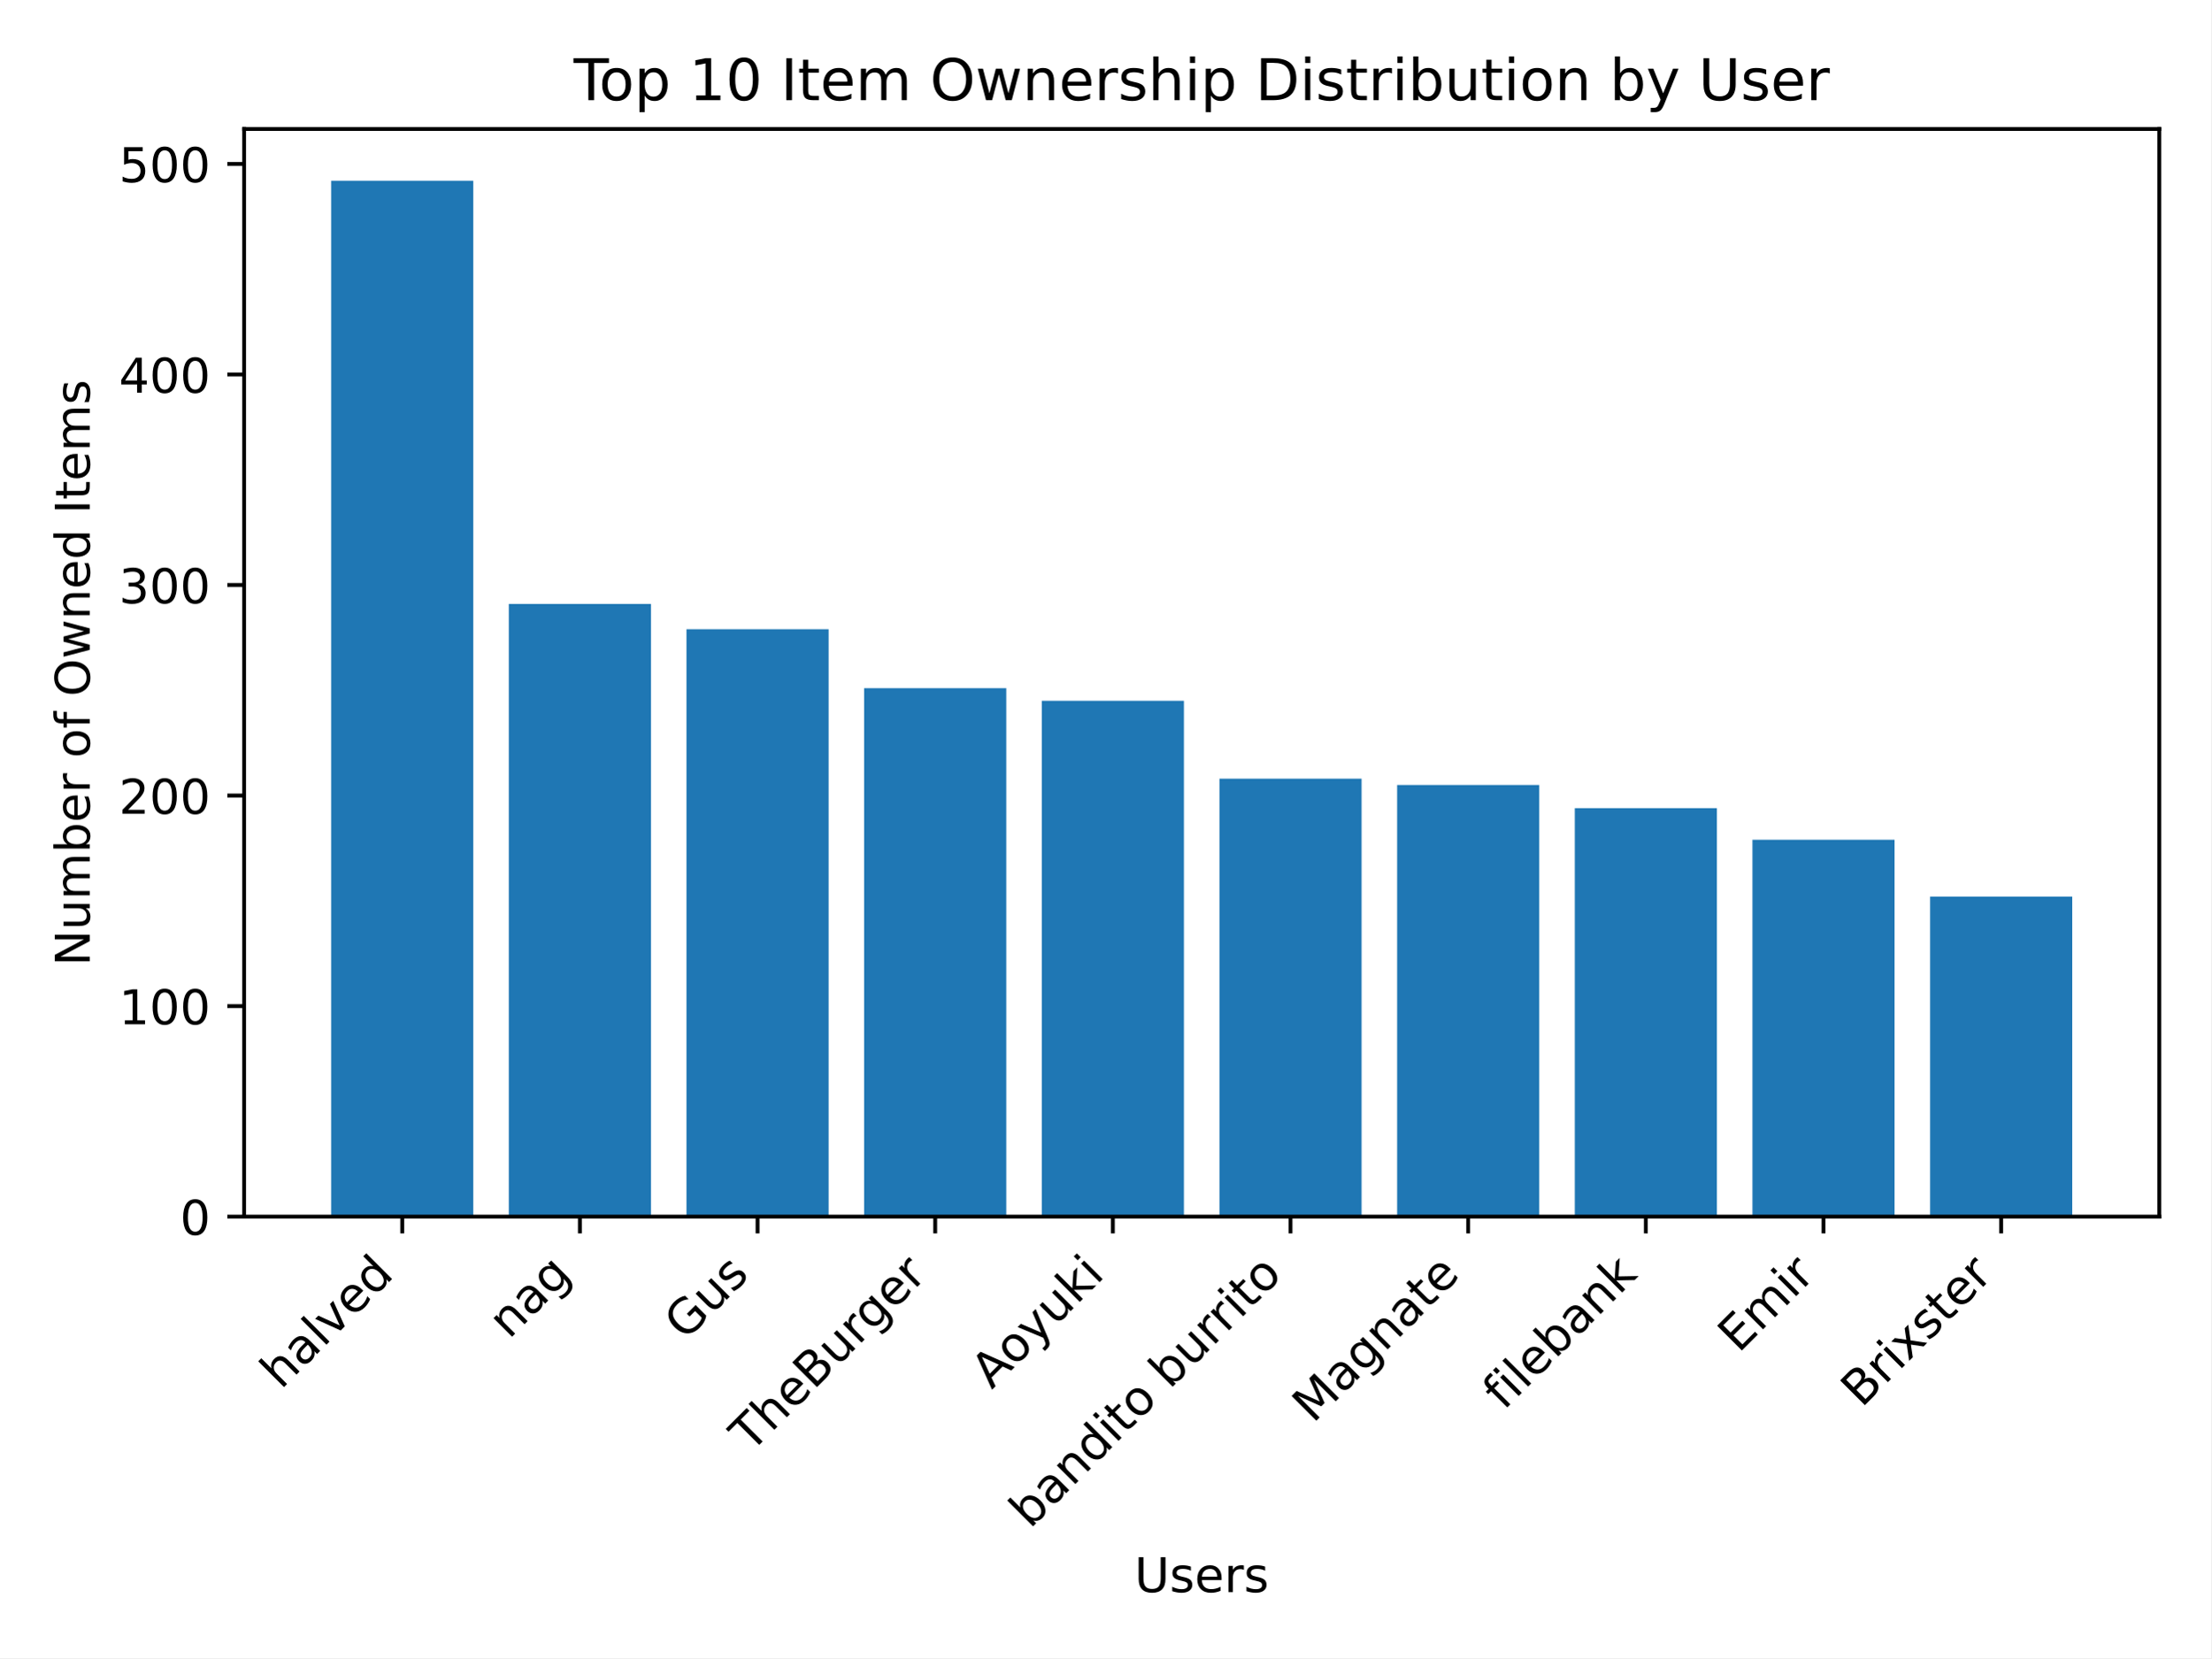
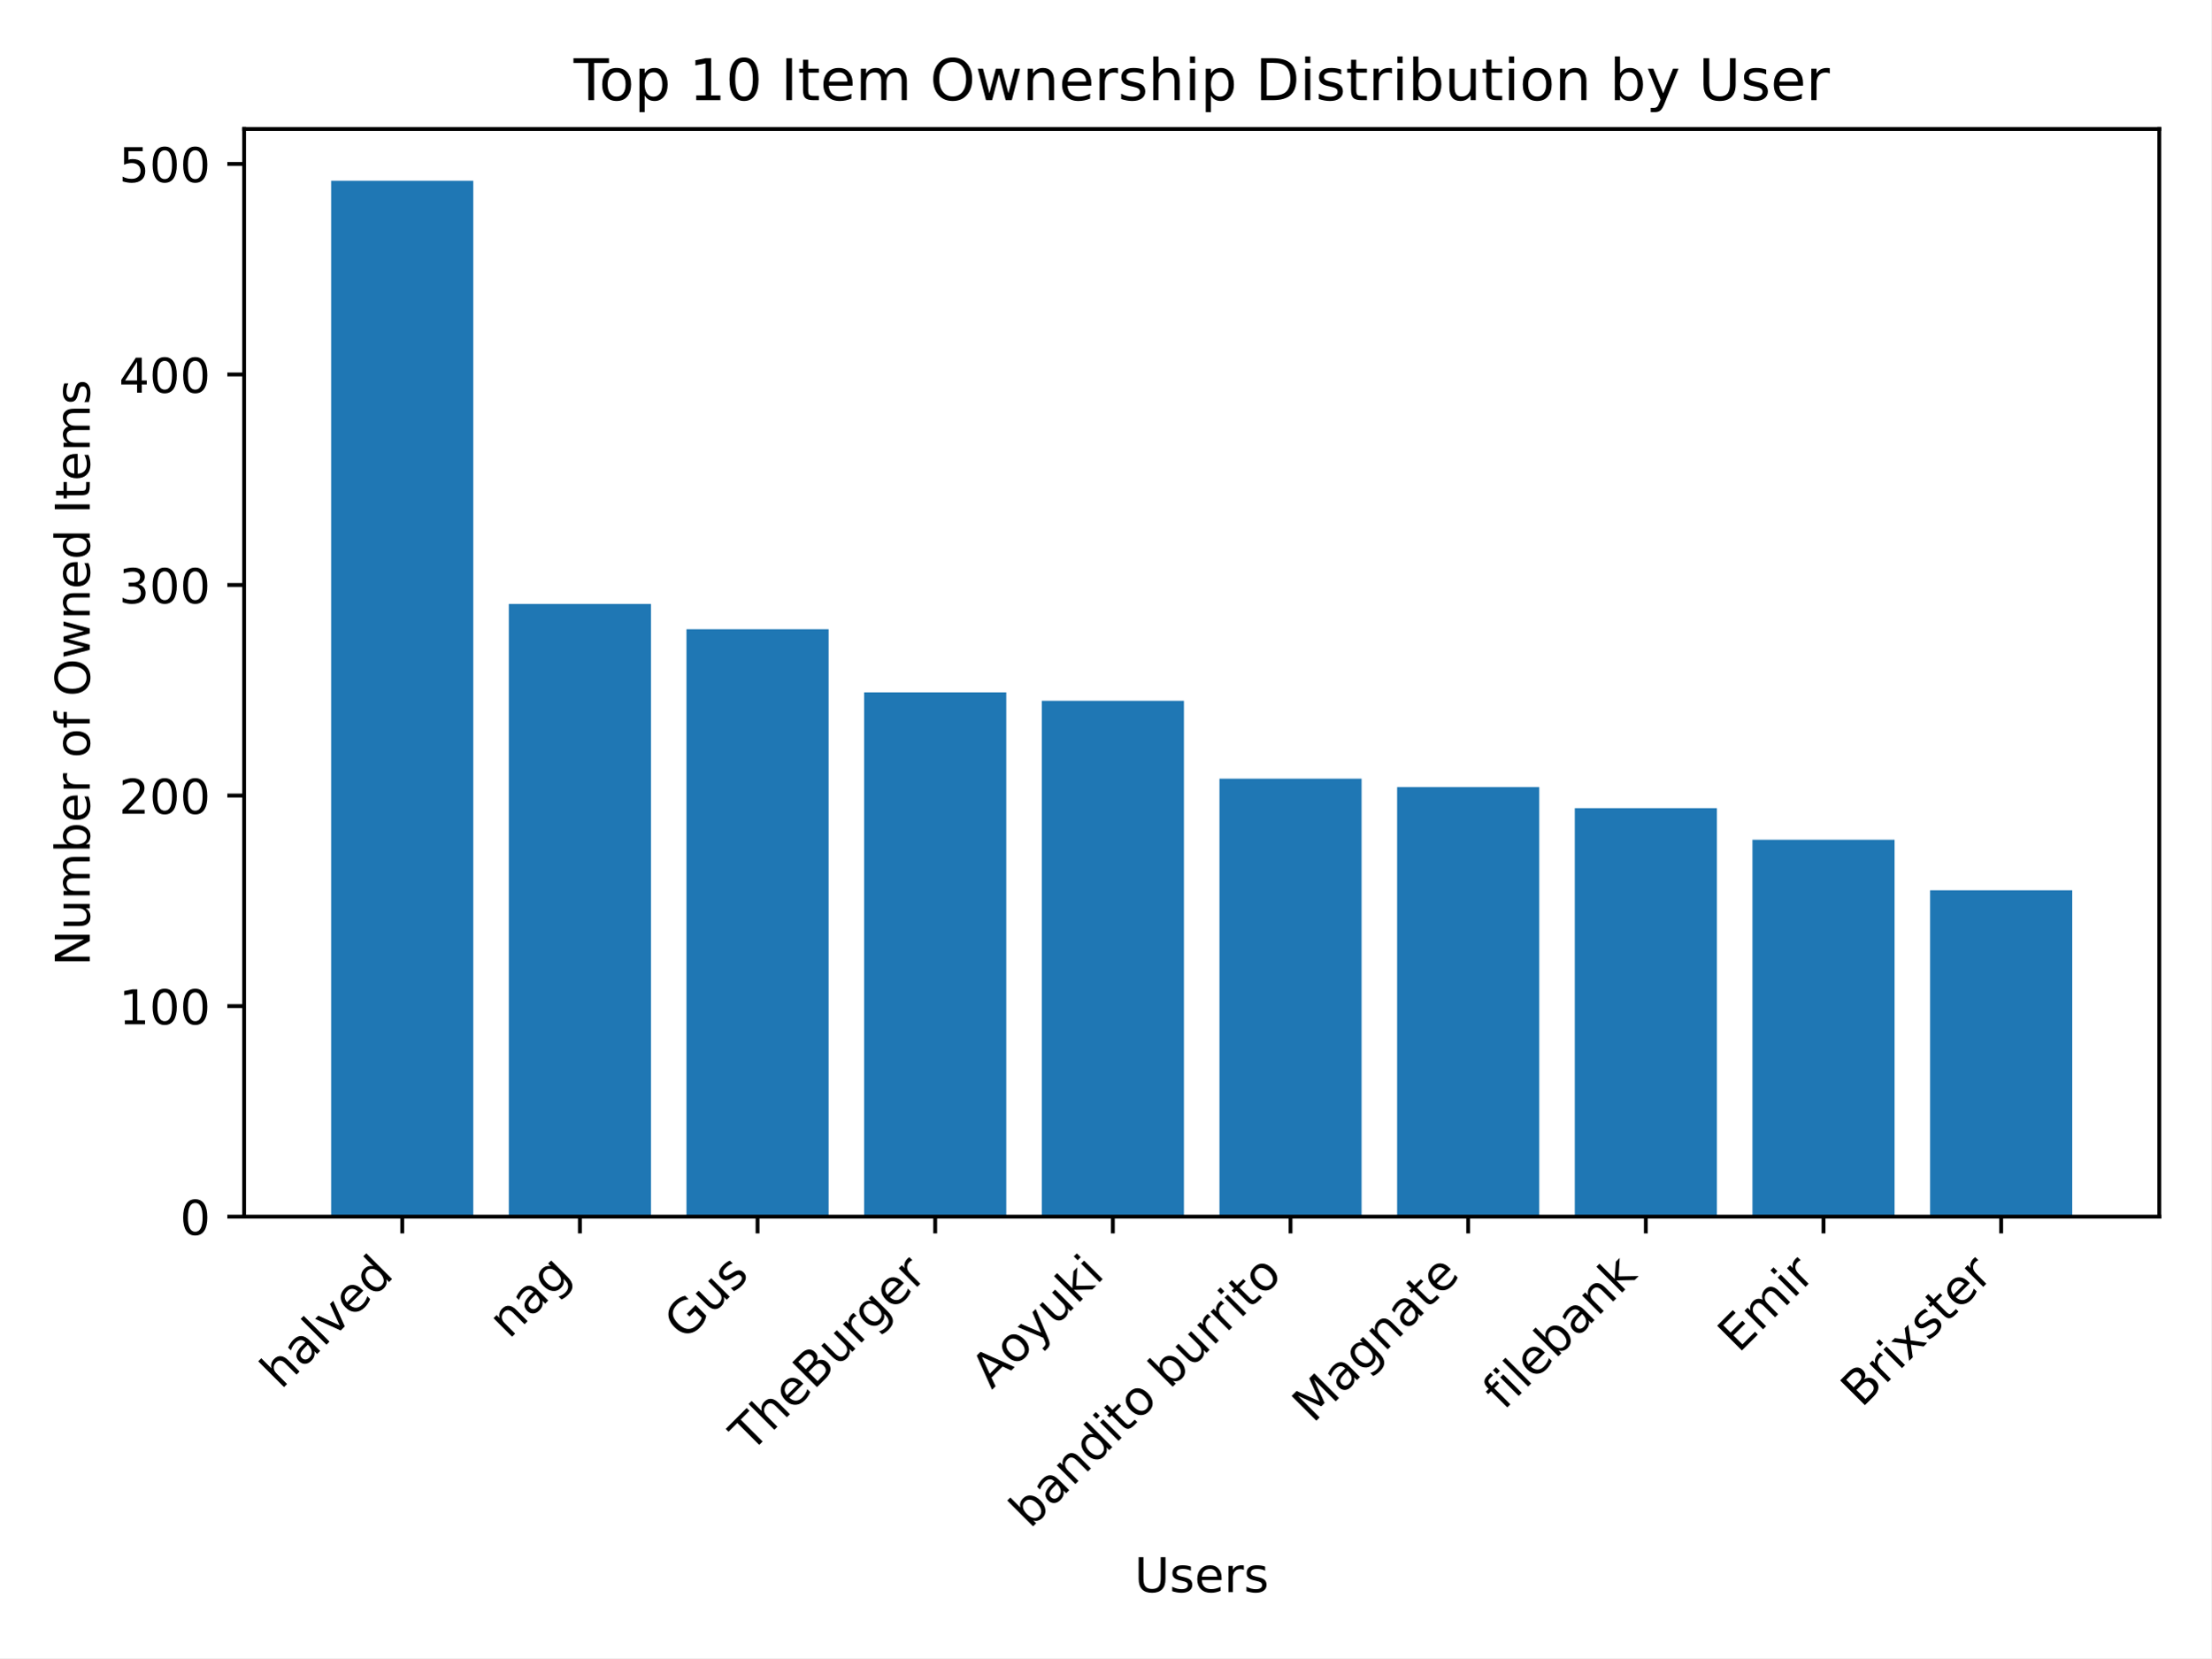
<svg xmlns="http://www.w3.org/2000/svg" xmlns:xlink="http://www.w3.org/1999/xlink" width="460.8pt" height="345.6pt" viewBox="0 0 460.8 345.6" version="1.1">
  <defs>
    <style type="text/css">*{stroke-linejoin: round; stroke-linecap: butt}</style>
  </defs>
  <g id="figure_1">
    <g id="patch_1">
      <path d="M 0 345.6  L 460.8 345.6  L 460.8 0  L 0 0  z " style="fill: #ffffff" />
    </g>
    <g id="axes_1">
      <g id="patch_2">
        <path d="M 50.87 253.581  L 450 253.581  L 450 26.88  L 50.87 26.88  z " style="fill: #ffffff" />
      </g>
      <g id="patch_3">
-         <path d="M 69.012 253.581  L 98.632 253.581  L 98.632 37.675  L 69.012 37.675  z " clip-path="url(#p83933df566)" style="fill: #1f77b4" />
+         <path d="M 69.012 253.581  L 98.632 253.581  L 98.632 37.675  L 69.012 37.675  z " clip-path="url(#pd3975251be)" style="fill: #1f77b4" />
      </g>
      <g id="patch_4">
-         <path d="M 106.037 253.581  L 135.657 253.581  L 135.657 125.88  L 106.037 125.88  z " clip-path="url(#p83933df566)" style="fill: #1f77b4" />
+         <path d="M 106.037 253.581  L 135.657 253.581  L 135.657 125.88  L 106.037 125.88  z " clip-path="url(#pd3975251be)" style="fill: #1f77b4" />
      </g>
      <g id="patch_5">
-         <path d="M 143.062 253.581  L 172.682 253.581  L 172.682 131.146  L 143.062 131.146  z " clip-path="url(#p83933df566)" style="fill: #1f77b4" />
+         <path d="M 143.062 253.581  L 172.682 253.581  L 172.682 131.146  L 143.062 131.146  z " clip-path="url(#pd3975251be)" style="fill: #1f77b4" />
      </g>
      <g id="patch_6">
-         <path d="M 180.087 253.581  L 209.707 253.581  L 209.707 143.434  L 180.087 143.434  z " clip-path="url(#p83933df566)" style="fill: #1f77b4" />
+         <path d="M 180.087 253.581  L 209.707 253.581  L 209.707 144.311  L 180.087 144.311  z " clip-path="url(#pd3975251be)" style="fill: #1f77b4" />
      </g>
      <g id="patch_7">
-         <path d="M 217.112 253.581  L 246.732 253.581  L 246.732 146.067  L 217.112 146.067  z " clip-path="url(#p83933df566)" style="fill: #1f77b4" />
+         <path d="M 217.112 253.581  L 246.732 253.581  L 246.732 146.067  L 217.112 146.067  z " clip-path="url(#pd3975251be)" style="fill: #1f77b4" />
      </g>
      <g id="patch_8">
-         <path d="M 254.138 253.581  L 283.758 253.581  L 283.758 162.304  L 254.138 162.304  z " clip-path="url(#p83933df566)" style="fill: #1f77b4" />
+         <path d="M 254.138 253.581  L 283.758 253.581  L 283.758 162.304  L 254.138 162.304  z " clip-path="url(#pd3975251be)" style="fill: #1f77b4" />
      </g>
      <g id="patch_9">
-         <path d="M 291.163 253.581  L 320.783 253.581  L 320.783 163.62  L 291.163 163.62  z " clip-path="url(#p83933df566)" style="fill: #1f77b4" />
+         <path d="M 291.163 253.581  L 320.783 253.581  L 320.783 164.059  L 291.163 164.059  z " clip-path="url(#pd3975251be)" style="fill: #1f77b4" />
      </g>
      <g id="patch_10">
-         <path d="M 328.188 253.581  L 357.808 253.581  L 357.808 168.447  L 328.188 168.447  z " clip-path="url(#p83933df566)" style="fill: #1f77b4" />
+         <path d="M 328.188 253.581  L 357.808 253.581  L 357.808 168.447  L 328.188 168.447  z " clip-path="url(#pd3975251be)" style="fill: #1f77b4" />
      </g>
      <g id="patch_11">
-         <path d="M 365.213 253.581  L 394.833 253.581  L 394.833 175.03  L 365.213 175.03  z " clip-path="url(#p83933df566)" style="fill: #1f77b4" />
+         <path d="M 365.213 253.581  L 394.833 253.581  L 394.833 175.03  L 365.213 175.03  z " clip-path="url(#pd3975251be)" style="fill: #1f77b4" />
      </g>
      <g id="patch_12">
-         <path d="M 402.238 253.581  L 431.858 253.581  L 431.858 186.878  L 402.238 186.878  z " clip-path="url(#p83933df566)" style="fill: #1f77b4" />
+         <path d="M 402.238 253.581  L 431.858 253.581  L 431.858 185.562  L 402.238 185.562  z " clip-path="url(#pd3975251be)" style="fill: #1f77b4" />
      </g>
      <g id="matplotlib.axis_1">
        <g id="xtick_1">
          <g id="line2d_1">
            <defs>
-               <path id="m0136dc5614" d="M 0 0  L 0 3.5  " style="stroke: #000000; stroke-width: 0.8" />
+               <path id="mf5894cbf66" d="M 0 0  L 0 3.5  " style="stroke: #000000; stroke-width: 0.8" />
            </defs>
            <g>
-               <use xlink:href="#m0136dc5614" x="83.822" y="253.581" style="stroke: #000000; stroke-width: 0.8" />
+               <use xlink:href="#mf5894cbf66" x="83.822" y="253.581" style="stroke: #000000; stroke-width: 0.8" />
            </g>
          </g>
          <g id="text_1">
            <g transform="translate(58.54764 289.7576) rotate(-45) scale(0.1 -0.1)">
              <defs>
                <path id="DejaVuSans-68" d="M 3513 2113  L 3513 0  L 2938 0  L 2938 2094  Q 2938 2591 2744 2837  Q 2550 3084 2163 3084  Q 1697 3084 1428 2787  Q 1159 2491 1159 1978  L 1159 0  L 581 0  L 581 4863  L 1159 4863  L 1159 2956  Q 1366 3272 1645 3428  Q 1925 3584 2291 3584  Q 2894 3584 3203 3211  Q 3513 2838 3513 2113  z " transform="scale(0.015625)" />
                <path id="DejaVuSans-61" d="M 2194 1759  Q 1497 1759 1228 1600  Q 959 1441 959 1056  Q 959 750 1161 570  Q 1363 391 1709 391  Q 2188 391 2477 730  Q 2766 1069 2766 1631  L 2766 1759  L 2194 1759  z M 3341 1997  L 3341 0  L 2766 0  L 2766 531  Q 2569 213 2275 61  Q 1981 -91 1556 -91  Q 1019 -91 701 211  Q 384 513 384 1019  Q 384 1609 779 1909  Q 1175 2209 1959 2209  L 2766 2209  L 2766 2266  Q 2766 2663 2505 2880  Q 2244 3097 1772 3097  Q 1472 3097 1187 3025  Q 903 2953 641 2809  L 641 3341  Q 956 3463 1253 3523  Q 1550 3584 1831 3584  Q 2591 3584 2966 3190  Q 3341 2797 3341 1997  z " transform="scale(0.015625)" />
                <path id="DejaVuSans-6c" d="M 603 4863  L 1178 4863  L 1178 0  L 603 0  L 603 4863  z " transform="scale(0.015625)" />
                <path id="DejaVuSans-76" d="M 191 3500  L 800 3500  L 1894 563  L 2988 3500  L 3597 3500  L 2284 0  L 1503 0  L 191 3500  z " transform="scale(0.015625)" />
                <path id="DejaVuSans-65" d="M 3597 1894  L 3597 1613  L 953 1613  Q 991 1019 1311 708  Q 1631 397 2203 397  Q 2534 397 2845 478  Q 3156 559 3463 722  L 3463 178  Q 3153 47 2828 -22  Q 2503 -91 2169 -91  Q 1331 -91 842 396  Q 353 884 353 1716  Q 353 2575 817 3079  Q 1281 3584 2069 3584  Q 2775 3584 3186 3129  Q 3597 2675 3597 1894  z M 3022 2063  Q 3016 2534 2758 2815  Q 2500 3097 2075 3097  Q 1594 3097 1305 2825  Q 1016 2553 972 2059  L 3022 2063  z " transform="scale(0.015625)" />
                <path id="DejaVuSans-64" d="M 2906 2969  L 2906 4863  L 3481 4863  L 3481 0  L 2906 0  L 2906 525  Q 2725 213 2448 61  Q 2172 -91 1784 -91  Q 1150 -91 751 415  Q 353 922 353 1747  Q 353 2572 751 3078  Q 1150 3584 1784 3584  Q 2172 3584 2448 3432  Q 2725 3281 2906 2969  z M 947 1747  Q 947 1113 1208 752  Q 1469 391 1925 391  Q 2381 391 2643 752  Q 2906 1113 2906 1747  Q 2906 2381 2643 2742  Q 2381 3103 1925 3103  Q 1469 3103 1208 2742  Q 947 2381 947 1747  z " transform="scale(0.015625)" />
              </defs>
              <use xlink:href="#DejaVuSans-68" />
              <use xlink:href="#DejaVuSans-61" transform="translate(63.37891 0)" />
              <use xlink:href="#DejaVuSans-6c" transform="translate(124.6582 0)" />
              <use xlink:href="#DejaVuSans-76" transform="translate(152.4414 0)" />
              <use xlink:href="#DejaVuSans-65" transform="translate(211.6211 0)" />
              <use xlink:href="#DejaVuSans-64" transform="translate(273.1445 0)" />
            </g>
          </g>
        </g>
        <g id="xtick_2">
          <g id="line2d_2">
            <g>
-               <use xlink:href="#m0136dc5614" x="120.847" y="253.581" style="stroke: #000000; stroke-width: 0.8" />
+               <use xlink:href="#mf5894cbf66" x="120.847" y="253.581" style="stroke: #000000; stroke-width: 0.8" />
            </g>
          </g>
          <g id="text_2">
            <g transform="translate(106.0732 279.257) rotate(-45) scale(0.1 -0.1)">
              <defs>
                <path id="DejaVuSans-6e" d="M 3513 2113  L 3513 0  L 2938 0  L 2938 2094  Q 2938 2591 2744 2837  Q 2550 3084 2163 3084  Q 1697 3084 1428 2787  Q 1159 2491 1159 1978  L 1159 0  L 581 0  L 581 3500  L 1159 3500  L 1159 2956  Q 1366 3272 1645 3428  Q 1925 3584 2291 3584  Q 2894 3584 3203 3211  Q 3513 2838 3513 2113  z " transform="scale(0.015625)" />
                <path id="DejaVuSans-67" d="M 2906 1791  Q 2906 2416 2648 2759  Q 2391 3103 1925 3103  Q 1463 3103 1205 2759  Q 947 2416 947 1791  Q 947 1169 1205 825  Q 1463 481 1925 481  Q 2391 481 2648 825  Q 2906 1169 2906 1791  z M 3481 434  Q 3481 -459 3084 -895  Q 2688 -1331 1869 -1331  Q 1566 -1331 1297 -1286  Q 1028 -1241 775 -1147  L 775 -588  Q 1028 -725 1275 -790  Q 1522 -856 1778 -856  Q 2344 -856 2625 -561  Q 2906 -266 2906 331  L 2906 616  Q 2728 306 2450 153  Q 2172 0 1784 0  Q 1141 0 747 490  Q 353 981 353 1791  Q 353 2603 747 3093  Q 1141 3584 1784 3584  Q 2172 3584 2450 3431  Q 2728 3278 2906 2969  L 2906 3500  L 3481 3500  L 3481 434  z " transform="scale(0.015625)" />
              </defs>
              <use xlink:href="#DejaVuSans-6e" />
              <use xlink:href="#DejaVuSans-61" transform="translate(63.37891 0)" />
              <use xlink:href="#DejaVuSans-67" transform="translate(124.6582 0)" />
            </g>
          </g>
        </g>
        <g id="xtick_3">
          <g id="line2d_3">
            <g>
-               <use xlink:href="#m0136dc5614" x="157.872" y="253.581" style="stroke: #000000; stroke-width: 0.8" />
+               <use xlink:href="#mf5894cbf66" x="157.872" y="253.581" style="stroke: #000000; stroke-width: 0.8" />
            </g>
          </g>
          <g id="text_3">
            <g transform="translate(142.758 279.5973) rotate(-45) scale(0.1 -0.1)">
              <defs>
                <path id="DejaVuSans-47" d="M 3809 666  L 3809 1919  L 2778 1919  L 2778 2438  L 4434 2438  L 4434 434  Q 4069 175 3628 42  Q 3188 -91 2688 -91  Q 1594 -91 976 548  Q 359 1188 359 2328  Q 359 3472 976 4111  Q 1594 4750 2688 4750  Q 3144 4750 3555 4637  Q 3966 4525 4313 4306  L 4313 3634  Q 3963 3931 3569 4081  Q 3175 4231 2741 4231  Q 1884 4231 1454 3753  Q 1025 3275 1025 2328  Q 1025 1384 1454 906  Q 1884 428 2741 428  Q 3075 428 3337 486  Q 3600 544 3809 666  z " transform="scale(0.015625)" />
                <path id="DejaVuSans-75" d="M 544 1381  L 544 3500  L 1119 3500  L 1119 1403  Q 1119 906 1312 657  Q 1506 409 1894 409  Q 2359 409 2629 706  Q 2900 1003 2900 1516  L 2900 3500  L 3475 3500  L 3475 0  L 2900 0  L 2900 538  Q 2691 219 2414 64  Q 2138 -91 1772 -91  Q 1169 -91 856 284  Q 544 659 544 1381  z M 1991 3584  L 1991 3584  z " transform="scale(0.015625)" />
                <path id="DejaVuSans-73" d="M 2834 3397  L 2834 2853  Q 2591 2978 2328 3040  Q 2066 3103 1784 3103  Q 1356 3103 1142 2972  Q 928 2841 928 2578  Q 928 2378 1081 2264  Q 1234 2150 1697 2047  L 1894 2003  Q 2506 1872 2764 1633  Q 3022 1394 3022 966  Q 3022 478 2636 193  Q 2250 -91 1575 -91  Q 1294 -91 989 -36  Q 684 19 347 128  L 347 722  Q 666 556 975 473  Q 1284 391 1588 391  Q 1994 391 2212 530  Q 2431 669 2431 922  Q 2431 1156 2273 1281  Q 2116 1406 1581 1522  L 1381 1569  Q 847 1681 609 1914  Q 372 2147 372 2553  Q 372 3047 722 3315  Q 1072 3584 1716 3584  Q 2034 3584 2315 3537  Q 2597 3491 2834 3397  z " transform="scale(0.015625)" />
              </defs>
              <use xlink:href="#DejaVuSans-47" />
              <use xlink:href="#DejaVuSans-75" transform="translate(77.49023 0)" />
              <use xlink:href="#DejaVuSans-73" transform="translate(140.8691 0)" />
            </g>
          </g>
        </g>
        <g id="xtick_4">
          <g id="line2d_4">
            <g>
-               <use xlink:href="#m0136dc5614" x="194.897" y="253.581" style="stroke: #000000; stroke-width: 0.8" />
+               <use xlink:href="#mf5894cbf66" x="194.897" y="253.581" style="stroke: #000000; stroke-width: 0.8" />
            </g>
          </g>
          <g id="text_4">
            <g transform="translate(156.4131 302.9672) rotate(-45) scale(0.1 -0.1)">
              <defs>
                <path id="DejaVuSans-54" d="M -19 4666  L 3928 4666  L 3928 4134  L 2272 4134  L 2272 0  L 1638 0  L 1638 4134  L -19 4134  L -19 4666  z " transform="scale(0.015625)" />
                <path id="DejaVuSans-42" d="M 1259 2228  L 1259 519  L 2272 519  Q 2781 519 3026 730  Q 3272 941 3272 1375  Q 3272 1813 3026 2020  Q 2781 2228 2272 2228  L 1259 2228  z M 1259 4147  L 1259 2741  L 2194 2741  Q 2656 2741 2882 2914  Q 3109 3088 3109 3444  Q 3109 3797 2882 3972  Q 2656 4147 2194 4147  L 1259 4147  z M 628 4666  L 2241 4666  Q 2963 4666 3353 4366  Q 3744 4066 3744 3513  Q 3744 3084 3544 2831  Q 3344 2578 2956 2516  Q 3422 2416 3680 2098  Q 3938 1781 3938 1306  Q 3938 681 3513 340  Q 3088 0 2303 0  L 628 0  L 628 4666  z " transform="scale(0.015625)" />
                <path id="DejaVuSans-72" d="M 2631 2963  Q 2534 3019 2420 3045  Q 2306 3072 2169 3072  Q 1681 3072 1420 2755  Q 1159 2438 1159 1844  L 1159 0  L 581 0  L 581 3500  L 1159 3500  L 1159 2956  Q 1341 3275 1631 3429  Q 1922 3584 2338 3584  Q 2397 3584 2469 3576  Q 2541 3569 2628 3553  L 2631 2963  z " transform="scale(0.015625)" />
              </defs>
              <use xlink:href="#DejaVuSans-54" />
              <use xlink:href="#DejaVuSans-68" transform="translate(61.08398 0)" />
              <use xlink:href="#DejaVuSans-65" transform="translate(124.4629 0)" />
              <use xlink:href="#DejaVuSans-42" transform="translate(185.9863 0)" />
              <use xlink:href="#DejaVuSans-75" transform="translate(254.5898 0)" />
              <use xlink:href="#DejaVuSans-72" transform="translate(317.9688 0)" />
              <use xlink:href="#DejaVuSans-67" transform="translate(357.332 0)" />
              <use xlink:href="#DejaVuSans-65" transform="translate(420.8086 0)" />
              <use xlink:href="#DejaVuSans-72" transform="translate(482.332 0)" />
            </g>
          </g>
        </g>
        <g id="xtick_5">
          <g id="line2d_5">
            <g>
-               <use xlink:href="#m0136dc5614" x="231.922" y="253.581" style="stroke: #000000; stroke-width: 0.8" />
+               <use xlink:href="#mf5894cbf66" x="231.922" y="253.581" style="stroke: #000000; stroke-width: 0.8" />
            </g>
          </g>
          <g id="text_5">
            <g transform="translate(206.6865 289.7189) rotate(-45) scale(0.1 -0.1)">
              <defs>
                <path id="DejaVuSans-41" d="M 2188 4044  L 1331 1722  L 3047 1722  L 2188 4044  z M 1831 4666  L 2547 4666  L 4325 0  L 3669 0  L 3244 1197  L 1141 1197  L 716 0  L 50 0  L 1831 4666  z " transform="scale(0.015625)" />
                <path id="DejaVuSans-6f" d="M 1959 3097  Q 1497 3097 1228 2736  Q 959 2375 959 1747  Q 959 1119 1226 758  Q 1494 397 1959 397  Q 2419 397 2687 759  Q 2956 1122 2956 1747  Q 2956 2369 2687 2733  Q 2419 3097 1959 3097  z M 1959 3584  Q 2709 3584 3137 3096  Q 3566 2609 3566 1747  Q 3566 888 3137 398  Q 2709 -91 1959 -91  Q 1206 -91 779 398  Q 353 888 353 1747  Q 353 2609 779 3096  Q 1206 3584 1959 3584  z " transform="scale(0.015625)" />
                <path id="DejaVuSans-79" d="M 2059 -325  Q 1816 -950 1584 -1140  Q 1353 -1331 966 -1331  L 506 -1331  L 506 -850  L 844 -850  Q 1081 -850 1212 -737  Q 1344 -625 1503 -206  L 1606 56  L 191 3500  L 800 3500  L 1894 763  L 2988 3500  L 3597 3500  L 2059 -325  z " transform="scale(0.015625)" />
                <path id="DejaVuSans-6b" d="M 581 4863  L 1159 4863  L 1159 1991  L 2875 3500  L 3609 3500  L 1753 1863  L 3688 0  L 2938 0  L 1159 1709  L 1159 0  L 581 0  L 581 4863  z " transform="scale(0.015625)" />
                <path id="DejaVuSans-69" d="M 603 3500  L 1178 3500  L 1178 0  L 603 0  L 603 3500  z M 603 4863  L 1178 4863  L 1178 4134  L 603 4134  L 603 4863  z " transform="scale(0.015625)" />
              </defs>
              <use xlink:href="#DejaVuSans-41" />
              <use xlink:href="#DejaVuSans-6f" transform="translate(66.6582 0)" />
              <use xlink:href="#DejaVuSans-79" transform="translate(127.8398 0)" />
              <use xlink:href="#DejaVuSans-75" transform="translate(187.0195 0)" />
              <use xlink:href="#DejaVuSans-6b" transform="translate(250.3984 0)" />
              <use xlink:href="#DejaVuSans-69" transform="translate(308.3086 0)" />
            </g>
          </g>
        </g>
        <g id="xtick_6">
          <g id="line2d_6">
            <g>
-               <use xlink:href="#m0136dc5614" x="268.948" y="253.581" style="stroke: #000000; stroke-width: 0.8" />
+               <use xlink:href="#mf5894cbf66" x="268.948" y="253.581" style="stroke: #000000; stroke-width: 0.8" />
            </g>
          </g>
          <g id="text_6">
            <g transform="translate(214.6506 318.7799) rotate(-45) scale(0.1 -0.1)">
              <defs>
                <path id="DejaVuSans-62" d="M 3116 1747  Q 3116 2381 2855 2742  Q 2594 3103 2138 3103  Q 1681 3103 1420 2742  Q 1159 2381 1159 1747  Q 1159 1113 1420 752  Q 1681 391 2138 391  Q 2594 391 2855 752  Q 3116 1113 3116 1747  z M 1159 2969  Q 1341 3281 1617 3432  Q 1894 3584 2278 3584  Q 2916 3584 3314 3078  Q 3713 2572 3713 1747  Q 3713 922 3314 415  Q 2916 -91 2278 -91  Q 1894 -91 1617 61  Q 1341 213 1159 525  L 1159 0  L 581 0  L 581 4863  L 1159 4863  L 1159 2969  z " transform="scale(0.015625)" />
                <path id="DejaVuSans-74" d="M 1172 4494  L 1172 3500  L 2356 3500  L 2356 3053  L 1172 3053  L 1172 1153  Q 1172 725 1289 603  Q 1406 481 1766 481  L 2356 481  L 2356 0  L 1766 0  Q 1100 0 847 248  Q 594 497 594 1153  L 594 3053  L 172 3053  L 172 3500  L 594 3500  L 594 4494  L 1172 4494  z " transform="scale(0.015625)" />
                <path id="DejaVuSans-20" transform="scale(0.015625)" />
              </defs>
              <use xlink:href="#DejaVuSans-62" />
              <use xlink:href="#DejaVuSans-61" transform="translate(63.47656 0)" />
              <use xlink:href="#DejaVuSans-6e" transform="translate(124.7559 0)" />
              <use xlink:href="#DejaVuSans-64" transform="translate(188.1348 0)" />
              <use xlink:href="#DejaVuSans-69" transform="translate(251.6113 0)" />
              <use xlink:href="#DejaVuSans-74" transform="translate(279.3945 0)" />
              <use xlink:href="#DejaVuSans-6f" transform="translate(318.6035 0)" />
              <use xlink:href="#DejaVuSans-20" transform="translate(379.7852 0)" />
              <use xlink:href="#DejaVuSans-62" transform="translate(411.5723 0)" />
              <use xlink:href="#DejaVuSans-75" transform="translate(475.0488 0)" />
              <use xlink:href="#DejaVuSans-72" transform="translate(538.4277 0)" />
              <use xlink:href="#DejaVuSans-72" transform="translate(577.791 0)" />
              <use xlink:href="#DejaVuSans-69" transform="translate(618.9043 0)" />
              <use xlink:href="#DejaVuSans-74" transform="translate(646.6875 0)" />
              <use xlink:href="#DejaVuSans-6f" transform="translate(685.8965 0)" />
            </g>
          </g>
        </g>
        <g id="xtick_7">
          <g id="line2d_7">
            <g>
-               <use xlink:href="#m0136dc5614" x="305.973" y="253.581" style="stroke: #000000; stroke-width: 0.8" />
+               <use xlink:href="#mf5894cbf66" x="305.973" y="253.581" style="stroke: #000000; stroke-width: 0.8" />
            </g>
          </g>
          <g id="text_7">
            <g transform="translate(273.6412 296.8143) rotate(-45) scale(0.1 -0.1)">
              <defs>
                <path id="DejaVuSans-4d" d="M 628 4666  L 1569 4666  L 2759 1491  L 3956 4666  L 4897 4666  L 4897 0  L 4281 0  L 4281 4097  L 3078 897  L 2444 897  L 1241 4097  L 1241 0  L 628 0  L 628 4666  z " transform="scale(0.015625)" />
              </defs>
              <use xlink:href="#DejaVuSans-4d" />
              <use xlink:href="#DejaVuSans-61" transform="translate(86.2793 0)" />
              <use xlink:href="#DejaVuSans-67" transform="translate(147.5586 0)" />
              <use xlink:href="#DejaVuSans-6e" transform="translate(211.0352 0)" />
              <use xlink:href="#DejaVuSans-61" transform="translate(274.4141 0)" />
              <use xlink:href="#DejaVuSans-74" transform="translate(335.6934 0)" />
              <use xlink:href="#DejaVuSans-65" transform="translate(374.9023 0)" />
            </g>
          </g>
        </g>
        <g id="xtick_8">
          <g id="line2d_8">
            <g>
-               <use xlink:href="#m0136dc5614" x="342.998" y="253.581" style="stroke: #000000; stroke-width: 0.8" />
+               <use xlink:href="#mf5894cbf66" x="342.998" y="253.581" style="stroke: #000000; stroke-width: 0.8" />
            </g>
          </g>
          <g id="text_8">
            <g transform="translate(313.3599 294.1206) rotate(-45) scale(0.1 -0.1)">
              <defs>
                <path id="DejaVuSans-66" d="M 2375 4863  L 2375 4384  L 1825 4384  Q 1516 4384 1395 4259  Q 1275 4134 1275 3809  L 1275 3500  L 2222 3500  L 2222 3053  L 1275 3053  L 1275 0  L 697 0  L 697 3053  L 147 3053  L 147 3500  L 697 3500  L 697 3744  Q 697 4328 969 4595  Q 1241 4863 1831 4863  L 2375 4863  z " transform="scale(0.015625)" />
              </defs>
              <use xlink:href="#DejaVuSans-66" />
              <use xlink:href="#DejaVuSans-69" transform="translate(35.20508 0)" />
              <use xlink:href="#DejaVuSans-6c" transform="translate(62.98828 0)" />
              <use xlink:href="#DejaVuSans-65" transform="translate(90.77148 0)" />
              <use xlink:href="#DejaVuSans-62" transform="translate(152.2949 0)" />
              <use xlink:href="#DejaVuSans-61" transform="translate(215.7715 0)" />
              <use xlink:href="#DejaVuSans-6e" transform="translate(277.0508 0)" />
              <use xlink:href="#DejaVuSans-6b" transform="translate(340.4297 0)" />
            </g>
          </g>
        </g>
        <g id="xtick_9">
          <g id="line2d_9">
            <g>
-               <use xlink:href="#m0136dc5614" x="380.023" y="253.581" style="stroke: #000000; stroke-width: 0.8" />
+               <use xlink:href="#mf5894cbf66" x="380.023" y="253.581" style="stroke: #000000; stroke-width: 0.8" />
            </g>
          </g>
          <g id="text_9">
            <g transform="translate(362.3251 282.1805) rotate(-45) scale(0.1 -0.1)">
              <defs>
                <path id="DejaVuSans-45" d="M 628 4666  L 3578 4666  L 3578 4134  L 1259 4134  L 1259 2753  L 3481 2753  L 3481 2222  L 1259 2222  L 1259 531  L 3634 531  L 3634 0  L 628 0  L 628 4666  z " transform="scale(0.015625)" />
                <path id="DejaVuSans-6d" d="M 3328 2828  Q 3544 3216 3844 3400  Q 4144 3584 4550 3584  Q 5097 3584 5394 3201  Q 5691 2819 5691 2113  L 5691 0  L 5113 0  L 5113 2094  Q 5113 2597 4934 2840  Q 4756 3084 4391 3084  Q 3944 3084 3684 2787  Q 3425 2491 3425 1978  L 3425 0  L 2847 0  L 2847 2094  Q 2847 2600 2669 2842  Q 2491 3084 2119 3084  Q 1678 3084 1418 2786  Q 1159 2488 1159 1978  L 1159 0  L 581 0  L 581 3500  L 1159 3500  L 1159 2956  Q 1356 3278 1631 3431  Q 1906 3584 2284 3584  Q 2666 3584 2933 3390  Q 3200 3197 3328 2828  z " transform="scale(0.015625)" />
              </defs>
              <use xlink:href="#DejaVuSans-45" />
              <use xlink:href="#DejaVuSans-6d" transform="translate(63.18359 0)" />
              <use xlink:href="#DejaVuSans-69" transform="translate(160.5957 0)" />
              <use xlink:href="#DejaVuSans-72" transform="translate(188.3789 0)" />
            </g>
          </g>
        </g>
        <g id="xtick_10">
          <g id="line2d_10">
            <g>
-               <use xlink:href="#m0136dc5614" x="417.048" y="253.581" style="stroke: #000000; stroke-width: 0.8" />
+               <use xlink:href="#mf5894cbf66" x="417.048" y="253.581" style="stroke: #000000; stroke-width: 0.8" />
            </g>
          </g>
          <g id="text_10">
            <g transform="translate(387.9558 293.5748) rotate(-45) scale(0.1 -0.1)">
              <defs>
                <path id="DejaVuSans-78" d="M 3513 3500  L 2247 1797  L 3578 0  L 2900 0  L 1881 1375  L 863 0  L 184 0  L 1544 1831  L 300 3500  L 978 3500  L 1906 2253  L 2834 3500  L 3513 3500  z " transform="scale(0.015625)" />
              </defs>
              <use xlink:href="#DejaVuSans-42" />
              <use xlink:href="#DejaVuSans-72" transform="translate(68.60352 0)" />
              <use xlink:href="#DejaVuSans-69" transform="translate(109.7168 0)" />
              <use xlink:href="#DejaVuSans-78" transform="translate(137.5 0)" />
              <use xlink:href="#DejaVuSans-73" transform="translate(196.6797 0)" />
              <use xlink:href="#DejaVuSans-74" transform="translate(248.7793 0)" />
              <use xlink:href="#DejaVuSans-65" transform="translate(287.9883 0)" />
              <use xlink:href="#DejaVuSans-72" transform="translate(349.5117 0)" />
            </g>
          </g>
        </g>
        <g id="text_11">
          <g transform="translate(236.4342 331.8489) scale(0.1 -0.1)">
            <defs>
              <path id="DejaVuSans-55" d="M 556 4666  L 1191 4666  L 1191 1831  Q 1191 1081 1462 751  Q 1734 422 2344 422  Q 2950 422 3222 751  Q 3494 1081 3494 1831  L 3494 4666  L 4128 4666  L 4128 1753  Q 4128 841 3676 375  Q 3225 -91 2344 -91  Q 1459 -91 1007 375  Q 556 841 556 1753  L 556 4666  z " transform="scale(0.015625)" />
            </defs>
            <use xlink:href="#DejaVuSans-55" />
            <use xlink:href="#DejaVuSans-73" transform="translate(73.19336 0)" />
            <use xlink:href="#DejaVuSans-65" transform="translate(125.293 0)" />
            <use xlink:href="#DejaVuSans-72" transform="translate(186.8164 0)" />
            <use xlink:href="#DejaVuSans-73" transform="translate(227.9297 0)" />
          </g>
        </g>
      </g>
      <g id="matplotlib.axis_2">
        <g id="ytick_1">
          <g id="line2d_11">
            <defs>
-               <path id="m7a4701b289" d="M 0 0  L -3.5 0  " style="stroke: #000000; stroke-width: 0.8" />
+               <path id="m259a216097" d="M 0 0  L -3.5 0  " style="stroke: #000000; stroke-width: 0.8" />
            </defs>
            <g>
-               <use xlink:href="#m7a4701b289" x="50.87" y="253.581" style="stroke: #000000; stroke-width: 0.8" />
+               <use xlink:href="#m259a216097" x="50.87" y="253.581" style="stroke: #000000; stroke-width: 0.8" />
            </g>
          </g>
          <g id="text_12">
            <g transform="translate(37.5075 257.3798) scale(0.1 -0.1)">
              <defs>
                <path id="DejaVuSans-30" d="M 2034 4250  Q 1547 4250 1301 3770  Q 1056 3291 1056 2328  Q 1056 1369 1301 889  Q 1547 409 2034 409  Q 2525 409 2770 889  Q 3016 1369 3016 2328  Q 3016 3291 2770 3770  Q 2525 4250 2034 4250  z M 2034 4750  Q 2819 4750 3233 4129  Q 3647 3509 3647 2328  Q 3647 1150 3233 529  Q 2819 -91 2034 -91  Q 1250 -91 836 529  Q 422 1150 422 2328  Q 422 3509 836 4129  Q 1250 4750 2034 4750  z " transform="scale(0.015625)" />
              </defs>
              <use xlink:href="#DejaVuSans-30" />
            </g>
          </g>
        </g>
        <g id="ytick_2">
          <g id="line2d_12">
            <g>
-               <use xlink:href="#m7a4701b289" x="50.87" y="209.697" style="stroke: #000000; stroke-width: 0.8" />
+               <use xlink:href="#m259a216097" x="50.87" y="209.697" style="stroke: #000000; stroke-width: 0.8" />
            </g>
          </g>
          <g id="text_13">
            <g transform="translate(24.7825 213.4966) scale(0.1 -0.1)">
              <defs>
                <path id="DejaVuSans-31" d="M 794 531  L 1825 531  L 1825 4091  L 703 3866  L 703 4441  L 1819 4666  L 2450 4666  L 2450 531  L 3481 531  L 3481 0  L 794 0  L 794 531  z " transform="scale(0.015625)" />
              </defs>
              <use xlink:href="#DejaVuSans-31" />
              <use xlink:href="#DejaVuSans-30" transform="translate(63.62305 0)" />
              <use xlink:href="#DejaVuSans-30" transform="translate(127.2461 0)" />
            </g>
          </g>
        </g>
        <g id="ytick_3">
          <g id="line2d_13">
            <g>
-               <use xlink:href="#m7a4701b289" x="50.87" y="165.814" style="stroke: #000000; stroke-width: 0.8" />
+               <use xlink:href="#m259a216097" x="50.87" y="165.814" style="stroke: #000000; stroke-width: 0.8" />
            </g>
          </g>
          <g id="text_14">
            <g transform="translate(24.7825 169.6134) scale(0.1 -0.1)">
              <defs>
                <path id="DejaVuSans-32" d="M 1228 531  L 3431 531  L 3431 0  L 469 0  L 469 531  Q 828 903 1448 1529  Q 2069 2156 2228 2338  Q 2531 2678 2651 2914  Q 2772 3150 2772 3378  Q 2772 3750 2511 3984  Q 2250 4219 1831 4219  Q 1534 4219 1204 4116  Q 875 4013 500 3803  L 500 4441  Q 881 4594 1212 4672  Q 1544 4750 1819 4750  Q 2544 4750 2975 4387  Q 3406 4025 3406 3419  Q 3406 3131 3298 2873  Q 3191 2616 2906 2266  Q 2828 2175 2409 1742  Q 1991 1309 1228 531  z " transform="scale(0.015625)" />
              </defs>
              <use xlink:href="#DejaVuSans-32" />
              <use xlink:href="#DejaVuSans-30" transform="translate(63.62305 0)" />
              <use xlink:href="#DejaVuSans-30" transform="translate(127.2461 0)" />
            </g>
          </g>
        </g>
        <g id="ytick_4">
          <g id="line2d_14">
            <g>
-               <use xlink:href="#m7a4701b289" x="50.87" y="121.931" style="stroke: #000000; stroke-width: 0.8" />
+               <use xlink:href="#m259a216097" x="50.87" y="121.931" style="stroke: #000000; stroke-width: 0.8" />
            </g>
          </g>
          <g id="text_15">
            <g transform="translate(24.7825 125.7302) scale(0.1 -0.1)">
              <defs>
                <path id="DejaVuSans-33" d="M 2597 2516  Q 3050 2419 3304 2112  Q 3559 1806 3559 1356  Q 3559 666 3084 287  Q 2609 -91 1734 -91  Q 1441 -91 1130 -33  Q 819 25 488 141  L 488 750  Q 750 597 1062 519  Q 1375 441 1716 441  Q 2309 441 2620 675  Q 2931 909 2931 1356  Q 2931 1769 2642 2001  Q 2353 2234 1838 2234  L 1294 2234  L 1294 2753  L 1863 2753  Q 2328 2753 2575 2939  Q 2822 3125 2822 3475  Q 2822 3834 2567 4026  Q 2313 4219 1838 4219  Q 1578 4219 1281 4162  Q 984 4106 628 3988  L 628 4550  Q 988 4650 1302 4700  Q 1616 4750 1894 4750  Q 2613 4750 3031 4423  Q 3450 4097 3450 3541  Q 3450 3153 3228 2886  Q 3006 2619 2597 2516  z " transform="scale(0.015625)" />
              </defs>
              <use xlink:href="#DejaVuSans-33" />
              <use xlink:href="#DejaVuSans-30" transform="translate(63.62305 0)" />
              <use xlink:href="#DejaVuSans-30" transform="translate(127.2461 0)" />
            </g>
          </g>
        </g>
        <g id="ytick_5">
          <g id="line2d_15">
            <g>
-               <use xlink:href="#m7a4701b289" x="50.87" y="78.048" style="stroke: #000000; stroke-width: 0.8" />
+               <use xlink:href="#m259a216097" x="50.87" y="78.048" style="stroke: #000000; stroke-width: 0.8" />
            </g>
          </g>
          <g id="text_16">
            <g transform="translate(24.7825 81.84702) scale(0.1 -0.1)">
              <defs>
                <path id="DejaVuSans-34" d="M 2419 4116  L 825 1625  L 2419 1625  L 2419 4116  z M 2253 4666  L 3047 4666  L 3047 1625  L 3713 1625  L 3713 1100  L 3047 1100  L 3047 0  L 2419 0  L 2419 1100  L 313 1100  L 313 1709  L 2253 4666  z " transform="scale(0.015625)" />
              </defs>
              <use xlink:href="#DejaVuSans-34" />
              <use xlink:href="#DejaVuSans-30" transform="translate(63.62305 0)" />
              <use xlink:href="#DejaVuSans-30" transform="translate(127.2461 0)" />
            </g>
          </g>
        </g>
        <g id="ytick_6">
          <g id="line2d_16">
            <g>
-               <use xlink:href="#m7a4701b289" x="50.87" y="34.165" style="stroke: #000000; stroke-width: 0.8" />
+               <use xlink:href="#m259a216097" x="50.87" y="34.165" style="stroke: #000000; stroke-width: 0.8" />
            </g>
          </g>
          <g id="text_17">
            <g transform="translate(24.7825 37.96383) scale(0.1 -0.1)">
              <defs>
                <path id="DejaVuSans-35" d="M 691 4666  L 3169 4666  L 3169 4134  L 1269 4134  L 1269 2991  Q 1406 3038 1543 3061  Q 1681 3084 1819 3084  Q 2600 3084 3056 2656  Q 3513 2228 3513 1497  Q 3513 744 3044 326  Q 2575 -91 1722 -91  Q 1428 -91 1123 -41  Q 819 9 494 109  L 494 744  Q 775 591 1075 516  Q 1375 441 1709 441  Q 2250 441 2565 725  Q 2881 1009 2881 1497  Q 2881 1984 2565 2268  Q 2250 2553 1709 2553  Q 1456 2553 1204 2497  Q 953 2441 691 2322  L 691 4666  z " transform="scale(0.015625)" />
              </defs>
              <use xlink:href="#DejaVuSans-35" />
              <use xlink:href="#DejaVuSans-30" transform="translate(63.62305 0)" />
              <use xlink:href="#DejaVuSans-30" transform="translate(127.2461 0)" />
            </g>
          </g>
        </g>
        <g id="text_18">
          <g transform="translate(18.70281 201.3342) rotate(-90) scale(0.1 -0.1)">
            <defs>
              <path id="DejaVuSans-4e" d="M 628 4666  L 1478 4666  L 3547 763  L 3547 4666  L 4159 4666  L 4159 0  L 3309 0  L 1241 3903  L 1241 0  L 628 0  L 628 4666  z " transform="scale(0.015625)" />
              <path id="DejaVuSans-4f" d="M 2522 4238  Q 1834 4238 1429 3725  Q 1025 3213 1025 2328  Q 1025 1447 1429 934  Q 1834 422 2522 422  Q 3209 422 3611 934  Q 4013 1447 4013 2328  Q 4013 3213 3611 3725  Q 3209 4238 2522 4238  z M 2522 4750  Q 3503 4750 4090 4092  Q 4678 3434 4678 2328  Q 4678 1225 4090 567  Q 3503 -91 2522 -91  Q 1538 -91 948 565  Q 359 1222 359 2328  Q 359 3434 948 4092  Q 1538 4750 2522 4750  z " transform="scale(0.015625)" />
              <path id="DejaVuSans-77" d="M 269 3500  L 844 3500  L 1563 769  L 2278 3500  L 2956 3500  L 3675 769  L 4391 3500  L 4966 3500  L 4050 0  L 3372 0  L 2619 2869  L 1863 0  L 1184 0  L 269 3500  z " transform="scale(0.015625)" />
              <path id="DejaVuSans-49" d="M 628 4666  L 1259 4666  L 1259 0  L 628 0  L 628 4666  z " transform="scale(0.015625)" />
            </defs>
            <use xlink:href="#DejaVuSans-4e" />
            <use xlink:href="#DejaVuSans-75" transform="translate(74.80469 0)" />
            <use xlink:href="#DejaVuSans-6d" transform="translate(138.1836 0)" />
            <use xlink:href="#DejaVuSans-62" transform="translate(235.5957 0)" />
            <use xlink:href="#DejaVuSans-65" transform="translate(299.0723 0)" />
            <use xlink:href="#DejaVuSans-72" transform="translate(360.5957 0)" />
            <use xlink:href="#DejaVuSans-20" transform="translate(401.709 0)" />
            <use xlink:href="#DejaVuSans-6f" transform="translate(433.4961 0)" />
            <use xlink:href="#DejaVuSans-66" transform="translate(494.6777 0)" />
            <use xlink:href="#DejaVuSans-20" transform="translate(529.8828 0)" />
            <use xlink:href="#DejaVuSans-4f" transform="translate(561.6699 0)" />
            <use xlink:href="#DejaVuSans-77" transform="translate(640.3809 0)" />
            <use xlink:href="#DejaVuSans-6e" transform="translate(722.168 0)" />
            <use xlink:href="#DejaVuSans-65" transform="translate(785.5469 0)" />
            <use xlink:href="#DejaVuSans-64" transform="translate(847.0703 0)" />
            <use xlink:href="#DejaVuSans-20" transform="translate(910.5469 0)" />
            <use xlink:href="#DejaVuSans-49" transform="translate(942.334 0)" />
            <use xlink:href="#DejaVuSans-74" transform="translate(971.8262 0)" />
            <use xlink:href="#DejaVuSans-65" transform="translate(1011.035 0)" />
            <use xlink:href="#DejaVuSans-6d" transform="translate(1072.559 0)" />
            <use xlink:href="#DejaVuSans-73" transform="translate(1169.971 0)" />
          </g>
        </g>
      </g>
      <g id="patch_13">
        <path d="M 50.87 253.581  L 50.87 26.88  " style="fill: none; stroke: #000000; stroke-width: 0.8; stroke-linejoin: miter; stroke-linecap: square" />
      </g>
      <g id="patch_14">
        <path d="M 450 253.581  L 450 26.88  " style="fill: none; stroke: #000000; stroke-width: 0.8; stroke-linejoin: miter; stroke-linecap: square" />
      </g>
      <g id="patch_15">
        <path d="M 50.87 253.581  L 450 253.581  " style="fill: none; stroke: #000000; stroke-width: 0.8; stroke-linejoin: miter; stroke-linecap: square" />
      </g>
      <g id="patch_16">
        <path d="M 50.87 26.88  L 450 26.88  " style="fill: none; stroke: #000000; stroke-width: 0.8; stroke-linejoin: miter; stroke-linecap: square" />
      </g>
      <g id="text_19">
        <g transform="translate(119.5422 20.88) scale(0.12 -0.12)">
          <defs>
            <path id="DejaVuSans-70" d="M 1159 525  L 1159 -1331  L 581 -1331  L 581 3500  L 1159 3500  L 1159 2969  Q 1341 3281 1617 3432  Q 1894 3584 2278 3584  Q 2916 3584 3314 3078  Q 3713 2572 3713 1747  Q 3713 922 3314 415  Q 2916 -91 2278 -91  Q 1894 -91 1617 61  Q 1341 213 1159 525  z M 3116 1747  Q 3116 2381 2855 2742  Q 2594 3103 2138 3103  Q 1681 3103 1420 2742  Q 1159 2381 1159 1747  Q 1159 1113 1420 752  Q 1681 391 2138 391  Q 2594 391 2855 752  Q 3116 1113 3116 1747  z " transform="scale(0.015625)" />
            <path id="DejaVuSans-44" d="M 1259 4147  L 1259 519  L 2022 519  Q 2988 519 3436 956  Q 3884 1394 3884 2338  Q 3884 3275 3436 3711  Q 2988 4147 2022 4147  L 1259 4147  z M 628 4666  L 1925 4666  Q 3281 4666 3915 4102  Q 4550 3538 4550 2338  Q 4550 1131 3912 565  Q 3275 0 1925 0  L 628 0  L 628 4666  z " transform="scale(0.015625)" />
          </defs>
          <use xlink:href="#DejaVuSans-54" />
          <use xlink:href="#DejaVuSans-6f" transform="translate(44.08398 0)" />
          <use xlink:href="#DejaVuSans-70" transform="translate(105.2656 0)" />
          <use xlink:href="#DejaVuSans-20" transform="translate(168.7422 0)" />
          <use xlink:href="#DejaVuSans-31" transform="translate(200.5293 0)" />
          <use xlink:href="#DejaVuSans-30" transform="translate(264.1523 0)" />
          <use xlink:href="#DejaVuSans-20" transform="translate(327.7754 0)" />
          <use xlink:href="#DejaVuSans-49" transform="translate(359.5625 0)" />
          <use xlink:href="#DejaVuSans-74" transform="translate(389.0547 0)" />
          <use xlink:href="#DejaVuSans-65" transform="translate(428.2637 0)" />
          <use xlink:href="#DejaVuSans-6d" transform="translate(489.7871 0)" />
          <use xlink:href="#DejaVuSans-20" transform="translate(587.1992 0)" />
          <use xlink:href="#DejaVuSans-4f" transform="translate(618.9863 0)" />
          <use xlink:href="#DejaVuSans-77" transform="translate(697.6973 0)" />
          <use xlink:href="#DejaVuSans-6e" transform="translate(779.4844 0)" />
          <use xlink:href="#DejaVuSans-65" transform="translate(842.8633 0)" />
          <use xlink:href="#DejaVuSans-72" transform="translate(904.3867 0)" />
          <use xlink:href="#DejaVuSans-73" transform="translate(945.5 0)" />
          <use xlink:href="#DejaVuSans-68" transform="translate(997.5996 0)" />
          <use xlink:href="#DejaVuSans-69" transform="translate(1060.979 0)" />
          <use xlink:href="#DejaVuSans-70" transform="translate(1088.762 0)" />
          <use xlink:href="#DejaVuSans-20" transform="translate(1152.238 0)" />
          <use xlink:href="#DejaVuSans-44" transform="translate(1184.025 0)" />
          <use xlink:href="#DejaVuSans-69" transform="translate(1261.027 0)" />
          <use xlink:href="#DejaVuSans-73" transform="translate(1288.811 0)" />
          <use xlink:href="#DejaVuSans-74" transform="translate(1340.91 0)" />
          <use xlink:href="#DejaVuSans-72" transform="translate(1380.119 0)" />
          <use xlink:href="#DejaVuSans-69" transform="translate(1421.232 0)" />
          <use xlink:href="#DejaVuSans-62" transform="translate(1449.016 0)" />
          <use xlink:href="#DejaVuSans-75" transform="translate(1512.492 0)" />
          <use xlink:href="#DejaVuSans-74" transform="translate(1575.871 0)" />
          <use xlink:href="#DejaVuSans-69" transform="translate(1615.08 0)" />
          <use xlink:href="#DejaVuSans-6f" transform="translate(1642.863 0)" />
          <use xlink:href="#DejaVuSans-6e" transform="translate(1704.045 0)" />
          <use xlink:href="#DejaVuSans-20" transform="translate(1767.424 0)" />
          <use xlink:href="#DejaVuSans-62" transform="translate(1799.211 0)" />
          <use xlink:href="#DejaVuSans-79" transform="translate(1862.688 0)" />
          <use xlink:href="#DejaVuSans-20" transform="translate(1921.867 0)" />
          <use xlink:href="#DejaVuSans-55" transform="translate(1953.654 0)" />
          <use xlink:href="#DejaVuSans-73" transform="translate(2026.848 0)" />
          <use xlink:href="#DejaVuSans-65" transform="translate(2078.947 0)" />
          <use xlink:href="#DejaVuSans-72" transform="translate(2140.471 0)" />
        </g>
      </g>
    </g>
  </g>
  <defs>
-     <clipPath id="p83933df566">
+     <clipPath id="pd3975251be">
      <rect x="50.87" y="26.88" width="399.13" height="226.701" />
    </clipPath>
  </defs>
</svg>
